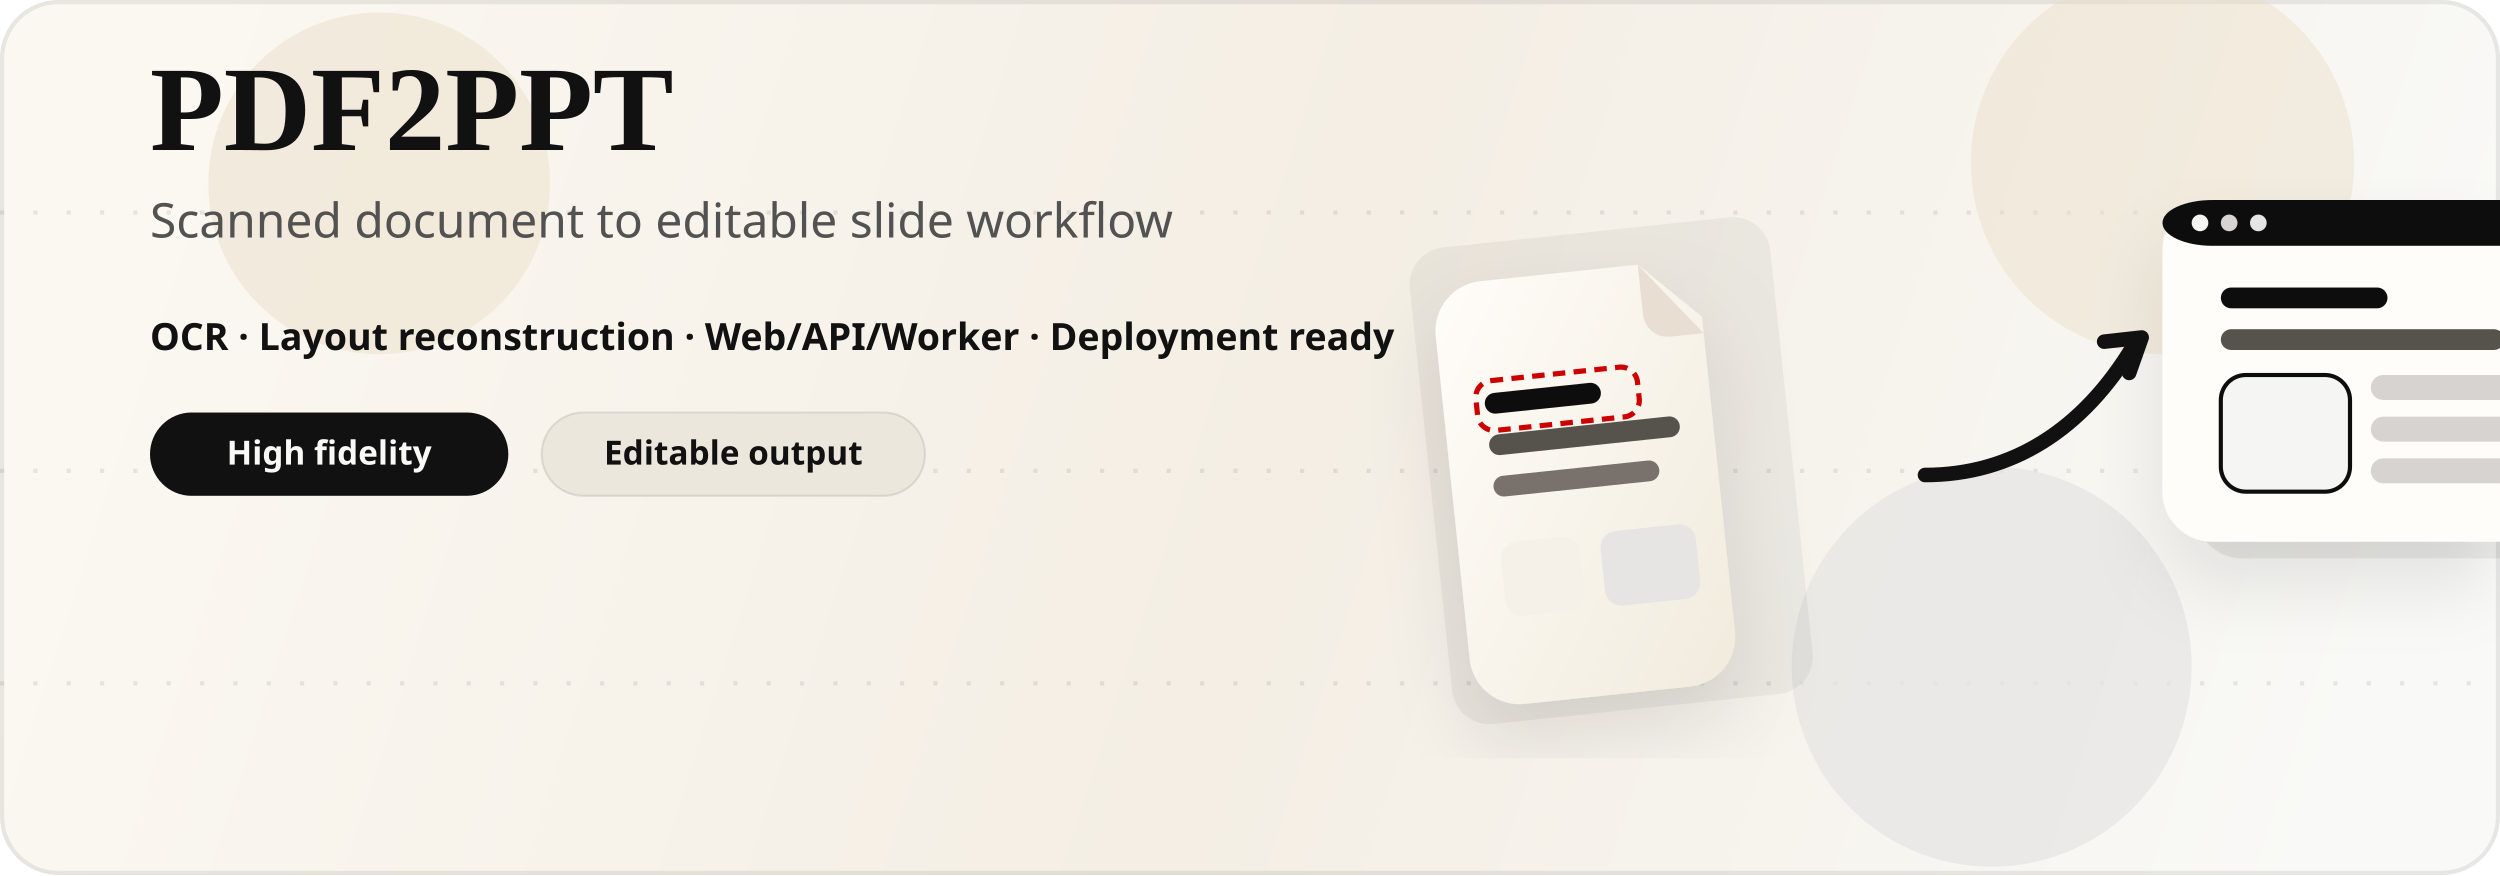
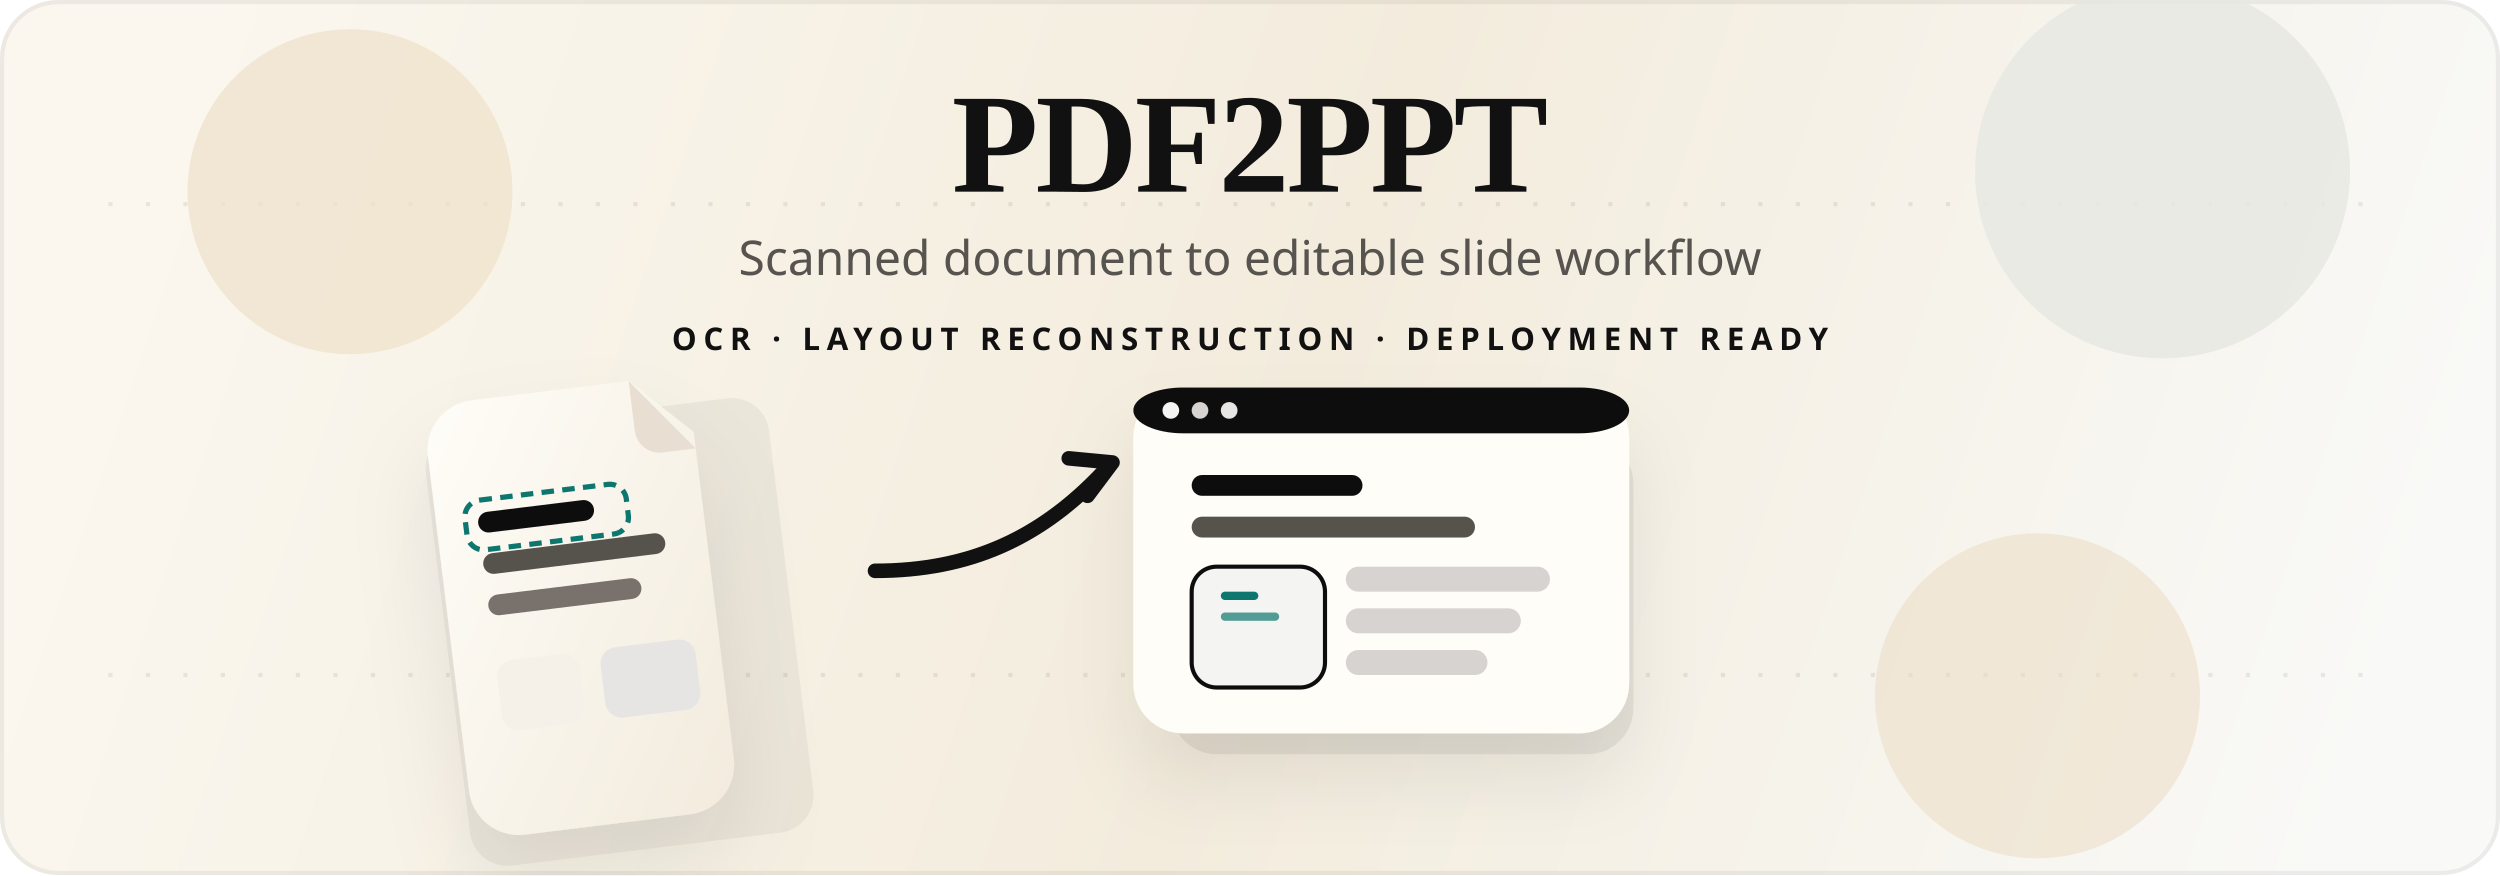
<svg xmlns="http://www.w3.org/2000/svg" width="1200" height="420" viewBox="0 0 1200 420" fill="none">
  <defs>
-     <linearGradient id="bg" x1="70" y1="44" x2="1120" y2="380" gradientUnits="userSpaceOnUse">
-       <stop stop-color="#FBF8F2" />
-       <stop offset="0.52" stop-color="#F4EEE4" />
+     <linearGradient id="bg" x1="76" y1="34" x2="1124" y2="386" gradientUnits="userSpaceOnUse">
+       <stop stop-color="#FBF7EF" />
+       <stop offset="0.52" stop-color="#F3ECDD" />
      <stop offset="1" stop-color="#F9F9F7" />
    </linearGradient>
    <linearGradient id="paper" x1="0" y1="0" x2="1" y2="1">
-       <stop stop-color="#FFFDF9" />
-       <stop offset="1" stop-color="#F1EBDD" />
+       <stop stop-color="#FFFDF8" />
+       <stop offset="1" stop-color="#F2EBDD" />
    </linearGradient>
-     <filter id="panelShadow" x="-30" y="-30" width="320" height="340" filterUnits="userSpaceOnUse">
-       <feDropShadow dx="0" dy="18" stdDeviation="18" flood-color="#111111" flood-opacity="0.10" />
+     <filter id="softShadow" x="-40" y="-40" width="320" height="320" filterUnits="userSpaceOnUse">
+       <feDropShadow dx="0" dy="22" stdDeviation="20" flood-color="#111111" flood-opacity="0.08" />
    </filter>
-     <filter id="slideShadow" x="-30" y="-30" width="340" height="250" filterUnits="userSpaceOnUse">
-       <feDropShadow dx="0" dy="20" stdDeviation="18" flood-color="#111111" flood-opacity="0.09" />
+     <filter id="slideShadow" x="-40" y="-40" width="360" height="260" filterUnits="userSpaceOnUse">
+       <feDropShadow dx="0" dy="22" stdDeviation="18" flood-color="#111111" flood-opacity="0.08" />
    </filter>
  </defs>
  <rect width="1200" height="420" rx="28" fill="url(#bg)" />
-   <rect x="1" y="1" width="1198" height="418" rx="27" stroke="#111111" stroke-opacity="0.08" stroke-width="2" />
-   <g opacity="0.09">
-     <path d="M0 102H1200" stroke="#111111" stroke-width="2" stroke-dasharray="2 14" />
-     <path d="M0 226H1200" stroke="#111111" stroke-width="2" stroke-dasharray="2 14" />
-     <path d="M0 328H1200" stroke="#111111" stroke-width="2" stroke-dasharray="2 14" />
+   <rect x="1" y="1" width="1198" height="418" rx="27" stroke="#111111" stroke-opacity="0.06" stroke-width="2" />
+   <g opacity="0.08">
+     <path d="M52 98H1148" stroke="#111111" stroke-width="2" stroke-dasharray="2 16" />
+     <path d="M52 324H1148" stroke="#111111" stroke-width="2" stroke-dasharray="2 16" />
  </g>
-   <circle cx="1038" cy="78" r="92" fill="#EADBC3" fill-opacity="0.42" />
-   <circle cx="182" cy="88" r="82" fill="#EFE6D6" fill-opacity="0.78" />
-   <circle cx="956" cy="320" r="96" fill="#E7E5E4" fill-opacity="0.72" />
-   <g transform="translate(72 72)">
-     <text x="0" y="0" fill="#111111" font-family="Georgia, 'Times New Roman', serif" font-size="58" font-weight="700">PDF2PPT</text>
-     <text x="0" y="42" fill="#525252" font-family="'Trebuchet MS', 'Segoe UI', sans-serif" font-size="23" font-weight="500">
+   <circle cx="168" cy="92" r="78" fill="#EFE2CA" fill-opacity="0.72" />
+   <circle cx="1038" cy="82" r="90" fill="#E6E7E1" fill-opacity="0.82" />
+   <circle cx="978" cy="334" r="78" fill="#EADBC3" fill-opacity="0.52" />
+   <g transform="translate(600 92)">
+     <text x="0" y="0" text-anchor="middle" fill="#111111" font-family="Georgia, 'Times New Roman', serif" font-size="68" font-weight="700" letter-spacing="-1.4">
+       PDF2PPT
+     </text>
+     <text x="0" y="40" text-anchor="middle" fill="#57534E" font-family="'Segoe UI', 'Trebuchet MS', sans-serif" font-size="23" font-weight="500">
      Scanned document to editable slide workflow
    </text>
-     <text x="0" y="96" fill="#111111" font-family="'Trebuchet MS', 'Segoe UI', sans-serif" font-size="18" font-weight="700">
-       OCR · Layout reconstruction · Web/API/Worker · Deployment ready
+     <text x="0" y="76" text-anchor="middle" fill="#111111" font-family="'Segoe UI', 'Trebuchet MS', sans-serif" font-size="15" font-weight="700" letter-spacing="3.2">
+       OCR · LAYOUT RECONSTRUCTION · DEPLOYMENT READY
    </text>
-     <g transform="translate(0 126)">
-       <rect x="0" y="0" width="172" height="40" rx="20" fill="#111111" />
-       <text x="86" y="25" text-anchor="middle" fill="#F9F9F7" font-family="'Trebuchet MS', 'Segoe UI', sans-serif" font-size="16" font-weight="700">
-         High fidelity
-       </text>
-       <rect x="188" y="0" width="184" height="40" rx="20" fill="#ECE7DD" stroke="#111111" stroke-opacity="0.10" />
-       <text x="280" y="25" text-anchor="middle" fill="#111111" font-family="'Trebuchet MS', 'Segoe UI', sans-serif" font-size="16" font-weight="700">
-         Editable output
-       </text>
-     </g>
  </g>
-   <g transform="translate(688 54)">
-     <g filter="url(#panelShadow)">
-       <g transform="translate(0 54) rotate(-6 114 132)">
-         <rect x="0" y="0" width="174" height="230" rx="18" fill="#111111" fill-opacity="0.05" />
-         <path d="M34 18H110L138 46V198C138 211.255 127.255 222 114 222H34C20.745 222 10 211.255 10 198V42C10 28.745 20.745 18 34 18Z" fill="url(#paper)" />
-         <path d="M110 18V42C110 48.627 115.373 54 122 54H138" fill="#E8DED1" />
-         <rect x="30" y="72" width="56" height="10" rx="5" fill="#111111" />
-         <rect x="30" y="92" width="92" height="10" rx="5" fill="#57534E" />
-         <rect x="30" y="112" width="80" height="10" rx="5" fill="#78716C" />
-         <rect x="26" y="66" width="78" height="24" rx="8" stroke="#CC0000" stroke-width="2.5" stroke-dasharray="6 4" />
-         <rect x="78" y="144" width="46" height="36" rx="8" fill="#E7E5E4" />
-         <rect x="30" y="144" width="38" height="36" rx="8" fill="#F5F1E8" />
+   <g transform="translate(206 184)">
+     <g filter="url(#softShadow)">
+       <g transform="rotate(-7 94 116)">
+         <rect x="8" y="14" width="166" height="210" rx="18" fill="#111111" fill-opacity="0.05" />
+         <path d="M34 0H110L138 28V186C138 199.255 127.255 210 114 210H34C20.745 210 10 199.255 10 186V24C10 10.745 20.745 0 34 0Z" fill="url(#paper)" />
+         <path d="M110 0V24C110 30.627 115.373 36 122 36H138" fill="#E8DED1" />
+         <rect x="30" y="54" width="56" height="10" rx="5" fill="#111111" />
+         <rect x="30" y="74" width="88" height="10" rx="5" fill="#57534E" />
+         <rect x="30" y="94" width="74" height="10" rx="5" fill="#78716C" />
+         <rect x="24" y="48" width="78" height="24" rx="8" stroke="#0F766E" stroke-width="2.5" stroke-dasharray="6 4" />
+         <rect x="30" y="126" width="40" height="34" rx="8" fill="#F5F1E8" />
+         <rect x="80" y="126" width="46" height="34" rx="8" fill="#E7E5E4" />
      </g>
    </g>
-     <path d="M236 174C278 174 312 152 336 112" stroke="#111111" stroke-width="7" stroke-linecap="round" />
-     <path d="M322 110L340 108L334 125" stroke="#111111" stroke-width="7" stroke-linecap="round" stroke-linejoin="round" />
-     <g filter="url(#slideShadow)" transform="translate(350 42)">
-       <rect x="16" y="22" width="214" height="150" rx="22" fill="#111111" fill-opacity="0.07" />
-       <rect x="0" y="0" width="230" height="164" rx="24" fill="#FFFDF9" />
-       <rect x="0" y="0" width="230" height="22" rx="24" fill="#111111" />
+     <path d="M214 90C260 90 294 74 324 42" stroke="#111111" stroke-width="7" stroke-linecap="round" />
+     <path d="M307 36L328 38L316 54" stroke="#111111" stroke-width="7" stroke-linecap="round" stroke-linejoin="round" />
+     <g filter="url(#slideShadow)" transform="translate(338 2)">
+       <rect x="18" y="24" width="222" height="152" rx="22" fill="#111111" fill-opacity="0.07" />
+       <rect x="0" y="0" width="238" height="166" rx="24" fill="#FFFDF8" />
+       <rect x="0" y="0" width="238" height="22" rx="24" fill="#111111" />
      <circle cx="18" cy="11" r="4" fill="#F5F5F4" />
      <circle cx="32" cy="11" r="4" fill="#D6D3D1" />
      <circle cx="46" cy="11" r="4" fill="#E7E5E4" />
-       <rect x="28" y="42" width="80" height="10" rx="5" fill="#111111" />
+       <rect x="28" y="42" width="82" height="10" rx="5" fill="#111111" />
      <rect x="28" y="62" width="136" height="10" rx="5" fill="#57534E" />
-       <rect x="28" y="84" width="62" height="56" rx="12" fill="#F5F5F4" />
-       <rect x="100" y="84" width="96" height="12" rx="6" fill="#D6D3D1" />
-       <rect x="100" y="104" width="82" height="12" rx="6" fill="#D6D3D1" />
-       <rect x="100" y="124" width="68" height="12" rx="6" fill="#D6D3D1" />
-       <rect x="28" y="84" width="62" height="56" rx="12" stroke="#111111" stroke-width="2" />
+       <rect x="28" y="86" width="64" height="58" rx="12" fill="#F4F4F3" />
+       <rect x="102" y="86" width="98" height="12" rx="6" fill="#D6D3D1" />
+       <rect x="102" y="106" width="84" height="12" rx="6" fill="#D6D3D1" />
+       <rect x="102" y="126" width="68" height="12" rx="6" fill="#D6D3D1" />
+       <rect x="28" y="86" width="64" height="58" rx="12" stroke="#111111" stroke-width="2" />
+       <rect x="42" y="98" width="18" height="4" rx="2" fill="#0F766E" />
+       <rect x="42" y="108" width="28" height="4" rx="2" fill="#0F766E" fill-opacity="0.7" />
    </g>
  </g>
</svg>
